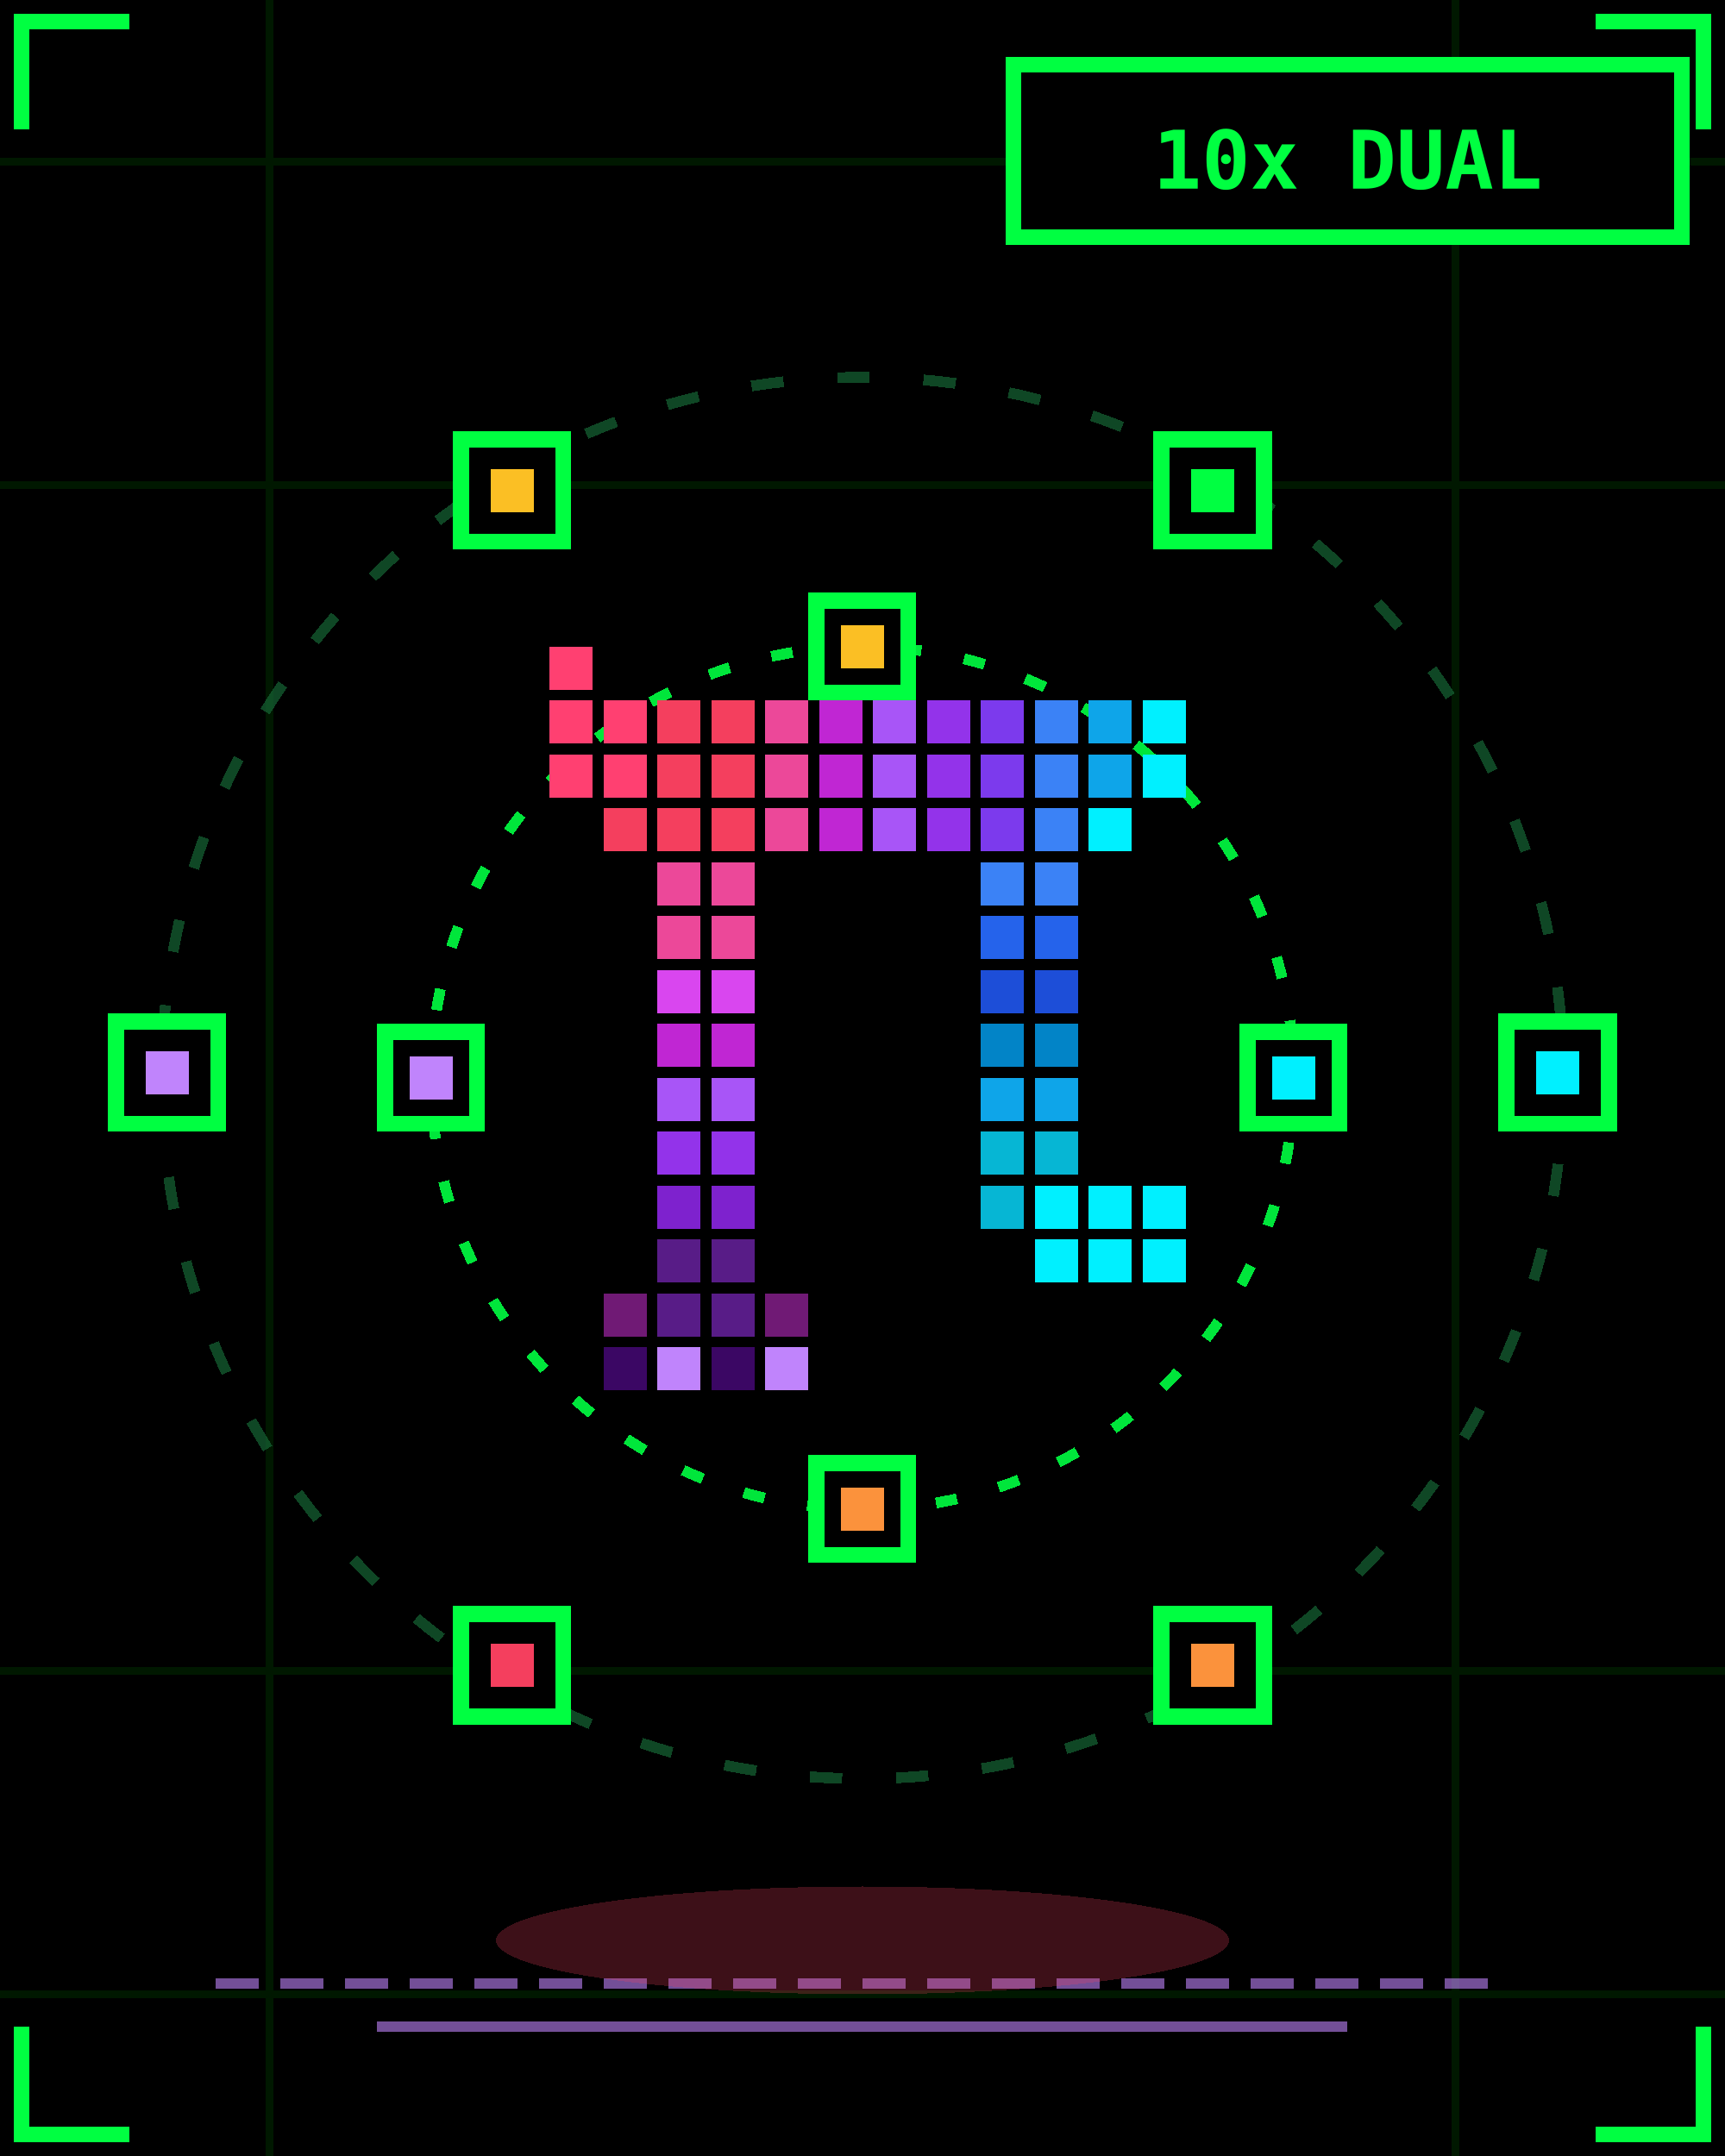
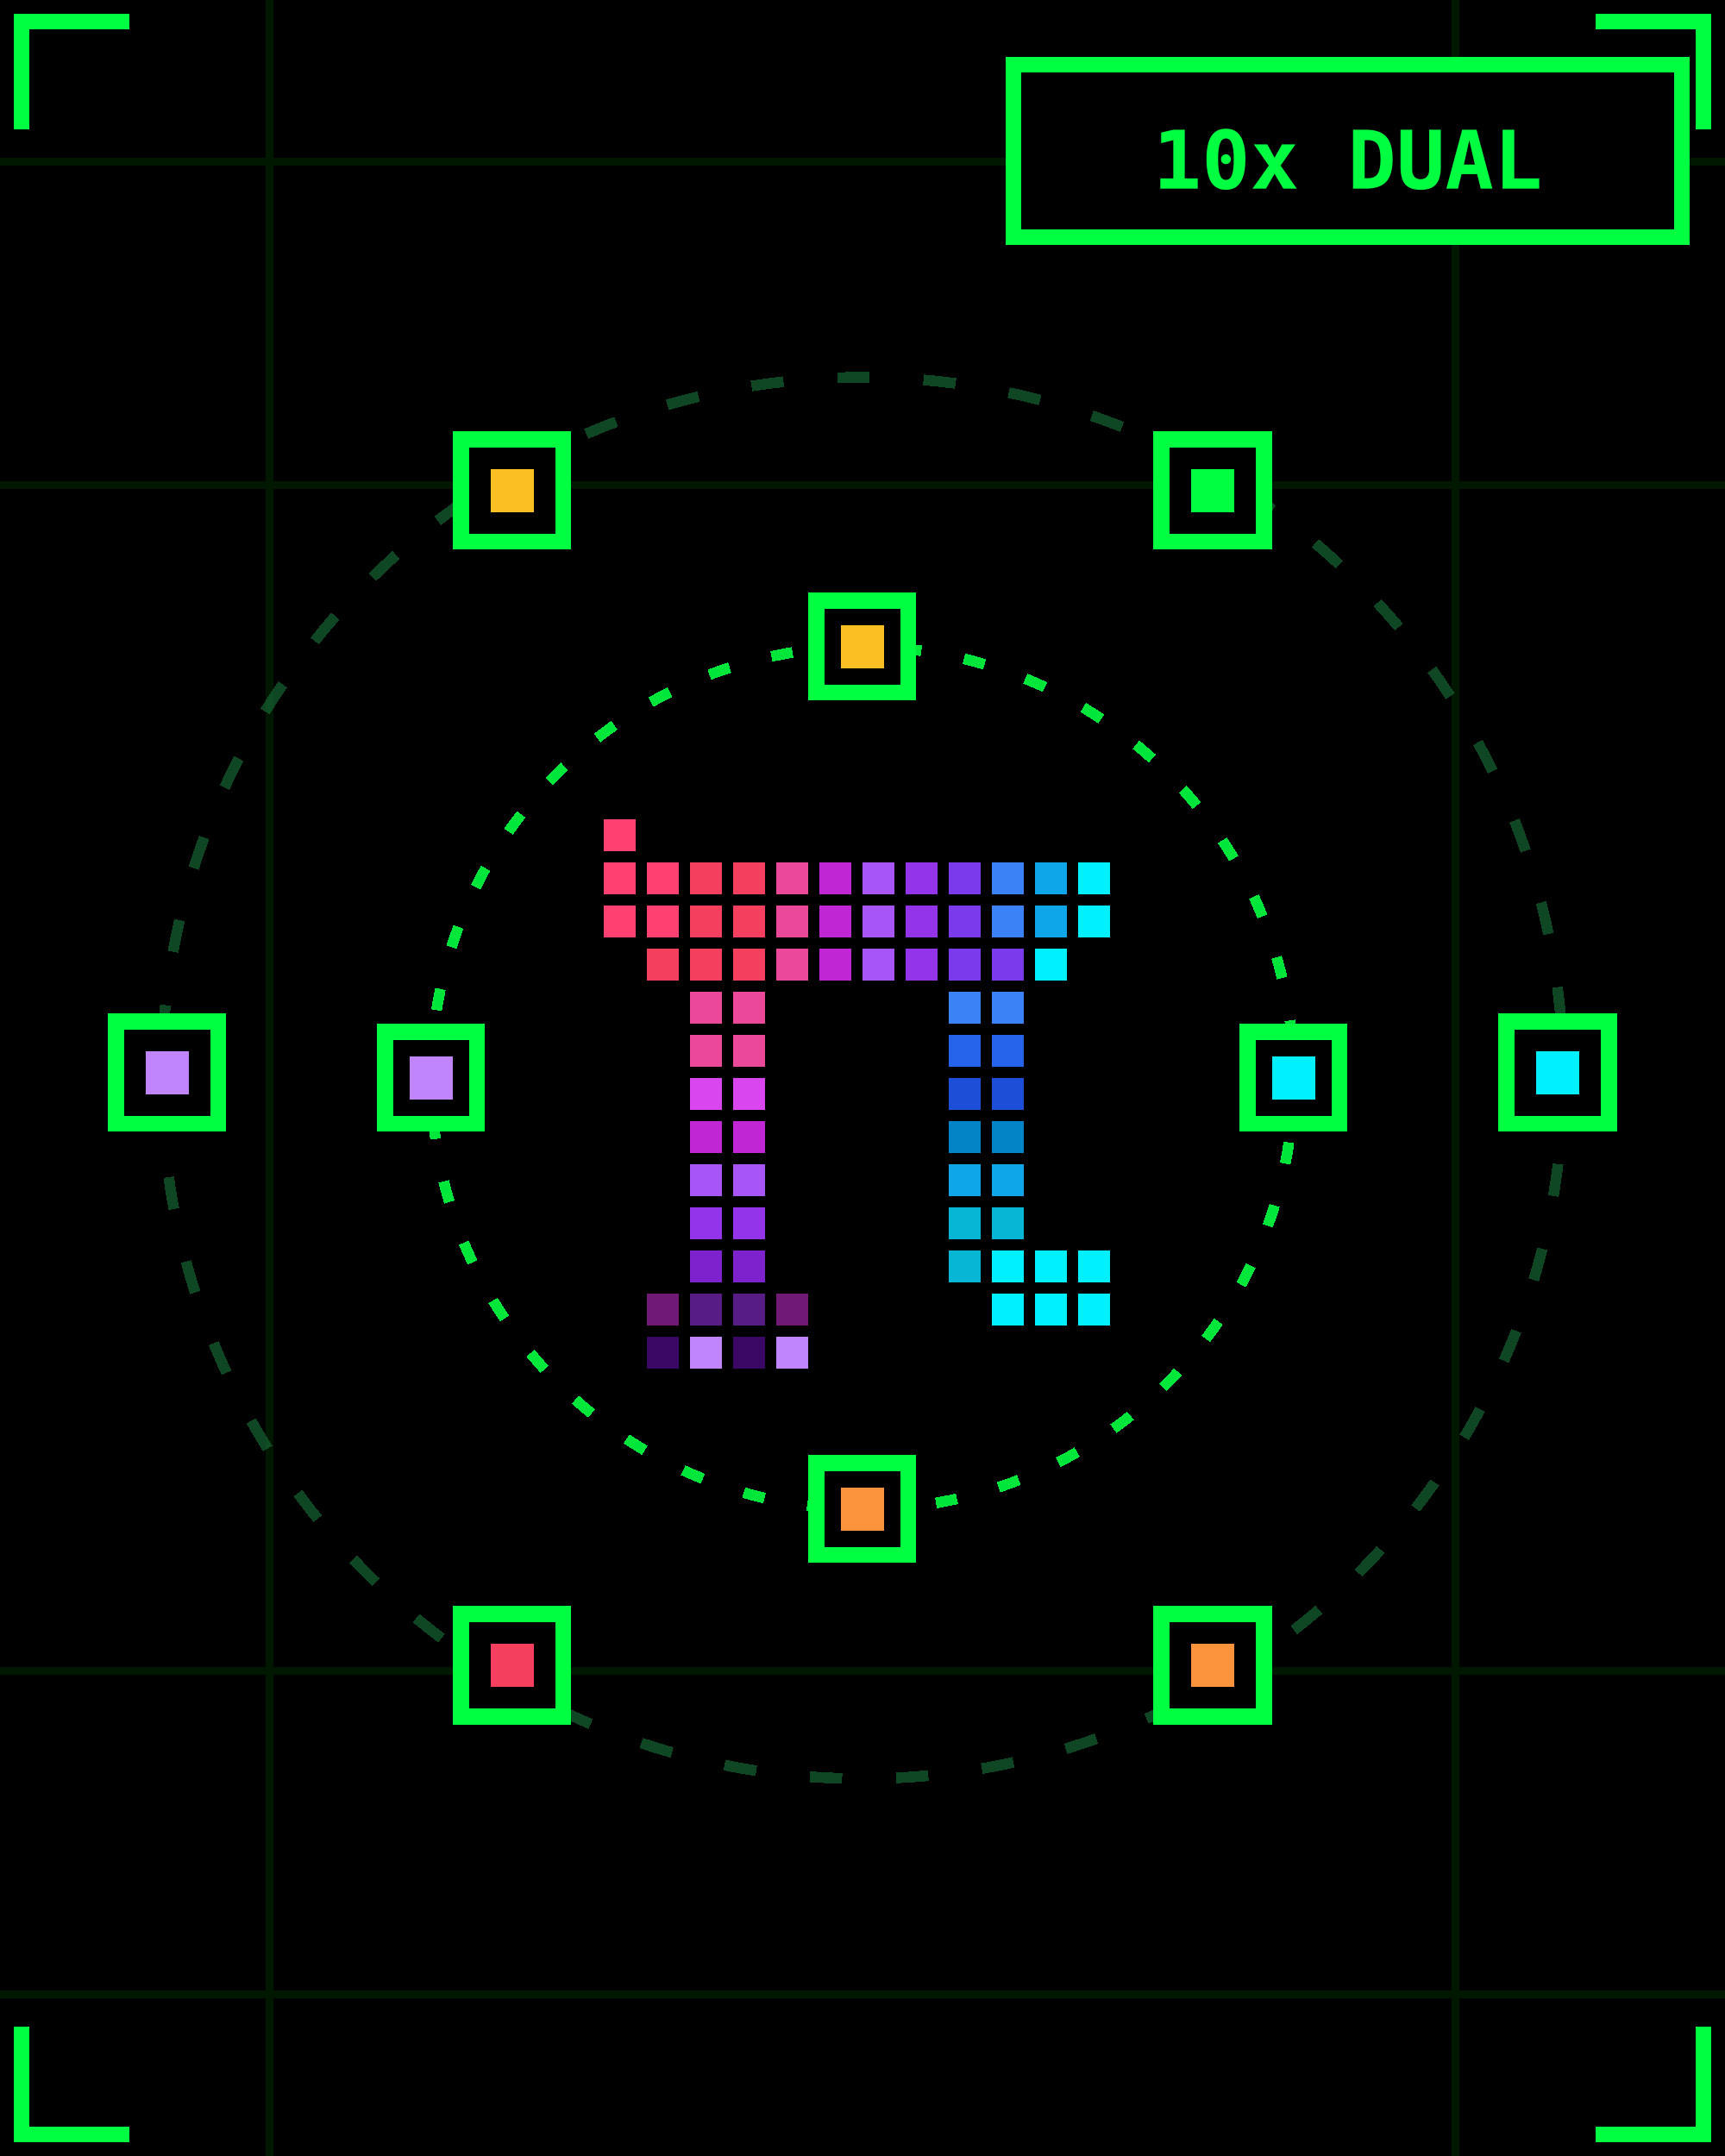
<svg xmlns="http://www.w3.org/2000/svg" viewBox="0 0 160 200" width="100%" height="100%" preserveAspectRatio="none" shape-rendering="crispEdges">
  <defs>
    <pattern id="piHalftone" x="0" y="0" width="4" height="4" patternUnits="userSpaceOnUse">
      <rect width="4" height="4" fill="#180b2c" />
      <rect x="0" y="0" width="2" height="2" fill="#c084fc" />
      <rect x="2" y="2" width="2" height="2" fill="#c084fc" />
    </pattern>
  </defs>
  <style>
    @keyframes vortexRing1 { 0% { transform: rotate(0deg); } 100% { transform: rotate(360deg); } }
    @keyframes vortexRing2 { 0% { transform: rotate(360deg); } 100% { transform: rotate(0deg); } }
    @keyframes levitateCenter { 0%, 100% { transform: translateY(0px); } 50% { transform: translateY(-4px); } }
    .ring-1 { animation: vortexRing1 8s steps(8) infinite; transform-origin: 80px 100px; }
    .ring-2 { animation: vortexRing2 14s steps(12) infinite; transform-origin: 80px 100px; }
    .pip-commander { animation: levitateCenter 1.8s steps(2) infinite; transform-origin: 80px 100px; }
  </style>
  <rect width="160" height="200" fill="#000000" />
  <g stroke="#003b00" stroke-width="0.75" opacity="0.4">
    <line x1="0" y1="15" x2="160" y2="15" />
    <line x1="0" y1="45" x2="160" y2="45" />
    <line x1="0" y1="155" x2="160" y2="155" />
    <line x1="0" y1="185" x2="160" y2="185" />
    <line x1="25" y1="0" x2="25" y2="200" />
    <line x1="135" y1="0" x2="135" y2="200" />
  </g>
  <g stroke="#00ff41" stroke-width="1.5" fill="none">
    <path d="M2,12 L2,2 L12,2" />
    <path d="M158,12 L158,2 L148,2" />
    <path d="M2,188 L2,198 L12,198" />
    <path d="M158,188 L158,198 L148,198" />
  </g>
  <g transform="translate(94, 6)">
    <rect width="62" height="16" fill="#000000" stroke="#00ff41" stroke-width="1.5" />
    <text x="31" y="11.5" font-family="'Fira Code', monospace" font-size="7.5" font-weight="900" fill="#00ff41" text-anchor="middle">10x DUAL</text>
  </g>
-   <g opacity="0.6" stroke="#c084fc" stroke-width="1">
-     <line x1="20" y1="184" x2="140" y2="184" stroke-dasharray="4,2" />
-     <line x1="35" y1="188" x2="125" y2="188" />
-   </g>
-   <ellipse cx="80" cy="180" rx="34" ry="5" fill="#f43f5e" opacity="0.25" />
  <g class="ring-2">
    <circle cx="80" cy="100" r="65" fill="none" stroke="#166534" stroke-width="1" stroke-dasharray="3,5" opacity="0.7" />
    <g transform="translate(139, 94)">
      <rect width="11" height="11" fill="#00ff41" />
      <rect x="1.5" y="1.5" width="8" height="8" fill="#000" />
      <rect x="3.5" y="3.5" width="4" height="4" fill="#00f0ff" />
    </g>
    <g transform="translate(107, 149)">
      <rect width="11" height="11" fill="#00ff41" />
      <rect x="1.5" y="1.5" width="8" height="8" fill="#000" />
      <rect x="3.5" y="3.5" width="4" height="4" fill="#fb923c" />
    </g>
    <g transform="translate(42, 149)">
      <rect width="11" height="11" fill="#00ff41" />
      <rect x="1.5" y="1.5" width="8" height="8" fill="#000" />
      <rect x="3.5" y="3.5" width="4" height="4" fill="#f43f5e" />
    </g>
    <g transform="translate(10, 94)">
      <rect width="11" height="11" fill="#00ff41" />
      <rect x="1.5" y="1.5" width="8" height="8" fill="#000" />
      <rect x="3.5" y="3.5" width="4" height="4" fill="#c084fc" />
    </g>
    <g transform="translate(42, 40)">
      <rect width="11" height="11" fill="#00ff41" />
      <rect x="1.5" y="1.5" width="8" height="8" fill="#000" />
      <rect x="3.5" y="3.5" width="4" height="4" fill="#fbbf24" />
    </g>
    <g transform="translate(107, 40)">
      <rect width="11" height="11" fill="#00ff41" />
      <rect x="1.5" y="1.5" width="8" height="8" fill="#000" />
      <rect x="3.5" y="3.5" width="4" height="4" fill="#00ff41" />
    </g>
  </g>
  <g class="ring-1">
    <circle cx="80" cy="100" r="40" fill="none" stroke="#00ff41" stroke-width="1" stroke-dasharray="2,4" opacity="0.9" />
    <g transform="translate(115, 95)">
      <rect width="10" height="10" fill="#00ff41" />
      <rect x="1.5" y="1.5" width="7" height="7" fill="#000" />
      <rect x="3" y="3" width="4" height="4" fill="#00f0ff" />
    </g>
    <g transform="translate(75, 135)">
      <rect width="10" height="10" fill="#00ff41" />
      <rect x="1.5" y="1.5" width="7" height="7" fill="#000" />
      <rect x="3" y="3" width="4" height="4" fill="#fb923c" />
    </g>
    <g transform="translate(35, 95)">
      <rect width="10" height="10" fill="#00ff41" />
      <rect x="1.5" y="1.5" width="7" height="7" fill="#000" />
      <rect x="3" y="3" width="4" height="4" fill="#c084fc" />
    </g>
    <g transform="translate(75, 55)">
      <rect width="10" height="10" fill="#00ff41" />
      <rect x="1.5" y="1.5" width="7" height="7" fill="#000" />
      <rect x="3" y="3" width="4" height="4" fill="#fbbf24" />
    </g>
  </g>
  <g class="pip-commander">
-     <rect x="51" y="60" width="4" height="4" fill="#ff4071" />
-     <rect x="51" y="65" width="4" height="4" fill="#ff4071" />
-     <rect x="51" y="70" width="4" height="4" fill="#ff4071" />
-     <rect x="56" y="65" width="4" height="4" fill="#ff4071" />
-     <rect x="61" y="65" width="4" height="4" fill="#f43f5e" />
-     <rect x="66" y="65" width="4" height="4" fill="#f43f5e" />
-     <rect x="71" y="65" width="4" height="4" fill="#ec4899" />
-     <rect x="76" y="65" width="4" height="4" fill="#c026d3" />
-     <rect x="81" y="65" width="4" height="4" fill="#a855f7" />
-     <rect x="86" y="65" width="4" height="4" fill="#9333ea" />
-     <rect x="91" y="65" width="4" height="4" fill="#7c3aed" />
-     <rect x="96" y="65" width="4" height="4" fill="#3b82f6" />
-     <rect x="101" y="65" width="4" height="4" fill="#0ea5e9" />
-     <rect x="106" y="65" width="4" height="4" fill="#00f0ff" />
-     <rect x="106" y="70" width="4" height="4" fill="#00f0ff" />
-     <rect x="56" y="70" width="4" height="4" fill="#ff4071" />
-     <rect x="61" y="70" width="4" height="4" fill="#f43f5e" />
-     <rect x="66" y="70" width="4" height="4" fill="#f43f5e" />
-     <rect x="71" y="70" width="4" height="4" fill="#ec4899" />
-     <rect x="76" y="70" width="4" height="4" fill="#c026d3" />
-     <rect x="81" y="70" width="4" height="4" fill="#a855f7" />
-     <rect x="86" y="70" width="4" height="4" fill="#9333ea" />
-     <rect x="91" y="70" width="4" height="4" fill="#7c3aed" />
-     <rect x="96" y="70" width="4" height="4" fill="#3b82f6" />
-     <rect x="101" y="70" width="4" height="4" fill="#0ea5e9" />
-     <rect x="56" y="75" width="4" height="4" fill="#f43f5e" />
-     <rect x="71" y="75" width="4" height="4" fill="#ec4899" />
-     <rect x="76" y="75" width="4" height="4" fill="#c026d3" />
-     <rect x="81" y="75" width="4" height="4" fill="#a855f7" />
-     <rect x="86" y="75" width="4" height="4" fill="#9333ea" />
-     <rect x="101" y="75" width="4" height="4" fill="#00f0ff" />
-     <rect x="61" y="75" width="4" height="4" fill="#f43f5e" />
-     <rect x="66" y="75" width="4" height="4" fill="#f43f5e" />
-     <rect x="61" y="80" width="4" height="4" fill="#ec4899" />
-     <rect x="66" y="80" width="4" height="4" fill="#ec4899" />
-     <rect x="61" y="85" width="4" height="4" fill="#ec4899" />
-     <rect x="66" y="85" width="4" height="4" fill="#ec4899" />
-     <rect x="61" y="90" width="4" height="4" fill="#d946ef" />
-     <rect x="66" y="90" width="4" height="4" fill="#d946ef" />
-     <rect x="61" y="95" width="4" height="4" fill="#c026d3" />
-     <rect x="66" y="95" width="4" height="4" fill="#c026d3" />
-     <rect x="61" y="100" width="4" height="4" fill="#a855f7" />
-     <rect x="66" y="100" width="4" height="4" fill="#a855f7" />
-     <rect x="61" y="105" width="4" height="4" fill="#9333ea" />
-     <rect x="66" y="105" width="4" height="4" fill="#9333ea" />
-     <rect x="61" y="110" width="4" height="4" fill="#7e22ce" />
-     <rect x="66" y="110" width="4" height="4" fill="#7e22ce" />
-     <rect x="61" y="115" width="4" height="4" fill="#581c87" />
-     <rect x="66" y="115" width="4" height="4" fill="#581c87" />
-     <rect x="56" y="120" width="4" height="4" fill="#701a75" />
-     <rect x="61" y="120" width="4" height="4" fill="#581c87" />
-     <rect x="66" y="120" width="4" height="4" fill="#581c87" />
-     <rect x="71" y="120" width="4" height="4" fill="#701a75" />
-     <rect x="56" y="125" width="4" height="4" fill="#3b0764" />
-     <rect x="61" y="125" width="4" height="4" fill="#c084fc" />
-     <rect x="66" y="125" width="4" height="4" fill="#3b0764" />
-     <rect x="71" y="125" width="4" height="4" fill="#c084fc" />
-     <rect x="91" y="75" width="4" height="4" fill="#7c3aed" />
-     <rect x="96" y="75" width="4" height="4" fill="#3b82f6" />
-     <rect x="91" y="80" width="4" height="4" fill="#3b82f6" />
-     <rect x="96" y="80" width="4" height="4" fill="#3b82f6" />
-     <rect x="91" y="85" width="4" height="4" fill="#2563eb" />
-     <rect x="96" y="85" width="4" height="4" fill="#2563eb" />
-     <rect x="91" y="90" width="4" height="4" fill="#1d4ed8" />
-     <rect x="96" y="90" width="4" height="4" fill="#1d4ed8" />
-     <rect x="91" y="95" width="4" height="4" fill="#0284c7" />
-     <rect x="96" y="95" width="4" height="4" fill="#0284c7" />
-     <rect x="91" y="100" width="4" height="4" fill="#0ea5e9" />
-     <rect x="96" y="100" width="4" height="4" fill="#0ea5e9" />
-     <rect x="91" y="105" width="4" height="4" fill="#06b6d4" />
-     <rect x="96" y="105" width="4" height="4" fill="#06b6d4" />
-     <rect x="91" y="110" width="4" height="4" fill="#06b6d4" />
-     <rect x="96" y="110" width="4" height="4" fill="#00f0ff" />
-     <rect x="101" y="110" width="4" height="4" fill="#00f0ff" />
-     <rect x="96" y="115" width="4" height="4" fill="#00f0ff" />
-     <rect x="101" y="115" width="4" height="4" fill="#00f0ff" />
-     <rect x="106" y="115" width="4" height="4" fill="#00f0ff" />
-     <rect x="106" y="110" width="4" height="4" fill="#00f0ff" />
+     <rect x="56" y="76" width="3" height="3" fill="#ff4071" />
+     <rect x="56" y="80" width="3" height="3" fill="#ff4071" />
+     <rect x="56" y="84" width="3" height="3" fill="#ff4071" />
+     <rect x="60" y="80" width="3" height="3" fill="#ff4071" />
+     <rect x="64" y="80" width="3" height="3" fill="#f43f5e" />
+     <rect x="68" y="80" width="3" height="3" fill="#f43f5e" />
+     <rect x="72" y="80" width="3" height="3" fill="#ec4899" />
+     <rect x="76" y="80" width="3" height="3" fill="#c026d3" />
+     <rect x="80" y="80" width="3" height="3" fill="#a855f7" />
+     <rect x="84" y="80" width="3" height="3" fill="#9333ea" />
+     <rect x="88" y="80" width="3" height="3" fill="#7c3aed" />
+     <rect x="92" y="80" width="3" height="3" fill="#3b82f6" />
+     <rect x="96" y="80" width="3" height="3" fill="#0ea5e9" />
+     <rect x="100" y="80" width="3" height="3" fill="#00f0ff" />
+     <rect x="100" y="84" width="3" height="3" fill="#00f0ff" />
+     <rect x="60" y="84" width="3" height="3" fill="#ff4071" />
+     <rect x="64" y="84" width="3" height="3" fill="#f43f5e" />
+     <rect x="68" y="84" width="3" height="3" fill="#f43f5e" />
+     <rect x="72" y="84" width="3" height="3" fill="#ec4899" />
+     <rect x="76" y="84" width="3" height="3" fill="#c026d3" />
+     <rect x="80" y="84" width="3" height="3" fill="#a855f7" />
+     <rect x="84" y="84" width="3" height="3" fill="#9333ea" />
+     <rect x="88" y="84" width="3" height="3" fill="#7c3aed" />
+     <rect x="92" y="84" width="3" height="3" fill="#3b82f6" />
+     <rect x="96" y="84" width="3" height="3" fill="#0ea5e9" />
+     <rect x="60" y="88" width="3" height="3" fill="#f43f5e" />
+     <rect x="72" y="88" width="3" height="3" fill="#ec4899" />
+     <rect x="76" y="88" width="3" height="3" fill="#c026d3" />
+     <rect x="80" y="88" width="3" height="3" fill="#a855f7" />
+     <rect x="84" y="88" width="3" height="3" fill="#9333ea" />
+     <rect x="96" y="88" width="3" height="3" fill="#00f0ff" />
+     <rect x="64" y="88" width="3" height="3" fill="#f43f5e" />
+     <rect x="68" y="88" width="3" height="3" fill="#f43f5e" />
+     <rect x="64" y="92" width="3" height="3" fill="#ec4899" />
+     <rect x="68" y="92" width="3" height="3" fill="#ec4899" />
+     <rect x="64" y="96" width="3" height="3" fill="#ec4899" />
+     <rect x="68" y="96" width="3" height="3" fill="#ec4899" />
+     <rect x="64" y="100" width="3" height="3" fill="#d946ef" />
+     <rect x="68" y="100" width="3" height="3" fill="#d946ef" />
+     <rect x="64" y="104" width="3" height="3" fill="#c026d3" />
+     <rect x="68" y="104" width="3" height="3" fill="#c026d3" />
+     <rect x="64" y="108" width="3" height="3" fill="#a855f7" />
+     <rect x="68" y="108" width="3" height="3" fill="#a855f7" />
+     <rect x="64" y="112" width="3" height="3" fill="#9333ea" />
+     <rect x="68" y="112" width="3" height="3" fill="#9333ea" />
+     <rect x="64" y="116" width="3" height="3" fill="#7e22ce" />
+     <rect x="68" y="116" width="3" height="3" fill="#7e22ce" />
+     <rect x="60" y="120" width="3" height="3" fill="#701a75" />
+     <rect x="64" y="120" width="3" height="3" fill="#581c87" />
+     <rect x="68" y="120" width="3" height="3" fill="#581c87" />
+     <rect x="72" y="120" width="3" height="3" fill="#701a75" />
+     <rect x="60" y="124" width="3" height="3" fill="#3b0764" />
+     <rect x="64" y="124" width="3" height="3" fill="#c084fc" />
+     <rect x="68" y="124" width="3" height="3" fill="#3b0764" />
+     <rect x="72" y="124" width="3" height="3" fill="#c084fc" />
+     <rect x="88" y="88" width="3" height="3" fill="#7c3aed" />
+     <rect x="92" y="88" width="3" height="3" fill="#7c3aed" />
+     <rect x="88" y="92" width="3" height="3" fill="#3b82f6" />
+     <rect x="92" y="92" width="3" height="3" fill="#3b82f6" />
+     <rect x="88" y="96" width="3" height="3" fill="#2563eb" />
+     <rect x="92" y="96" width="3" height="3" fill="#2563eb" />
+     <rect x="88" y="100" width="3" height="3" fill="#1d4ed8" />
+     <rect x="92" y="100" width="3" height="3" fill="#1d4ed8" />
+     <rect x="88" y="104" width="3" height="3" fill="#0284c7" />
+     <rect x="92" y="104" width="3" height="3" fill="#0284c7" />
+     <rect x="88" y="108" width="3" height="3" fill="#0ea5e9" />
+     <rect x="92" y="108" width="3" height="3" fill="#0ea5e9" />
+     <rect x="88" y="112" width="3" height="3" fill="#06b6d4" />
+     <rect x="92" y="112" width="3" height="3" fill="#06b6d4" />
+     <rect x="88" y="116" width="3" height="3" fill="#06b6d4" />
+     <rect x="92" y="116" width="3" height="3" fill="#00f0ff" />
+     <rect x="96" y="116" width="3" height="3" fill="#00f0ff" />
+     <rect x="92" y="120" width="3" height="3" fill="#00f0ff" />
+     <rect x="96" y="120" width="3" height="3" fill="#00f0ff" />
+     <rect x="100" y="120" width="3" height="3" fill="#00f0ff" />
+     <rect x="100" y="116" width="3" height="3" fill="#00f0ff" />
  </g>
</svg>
